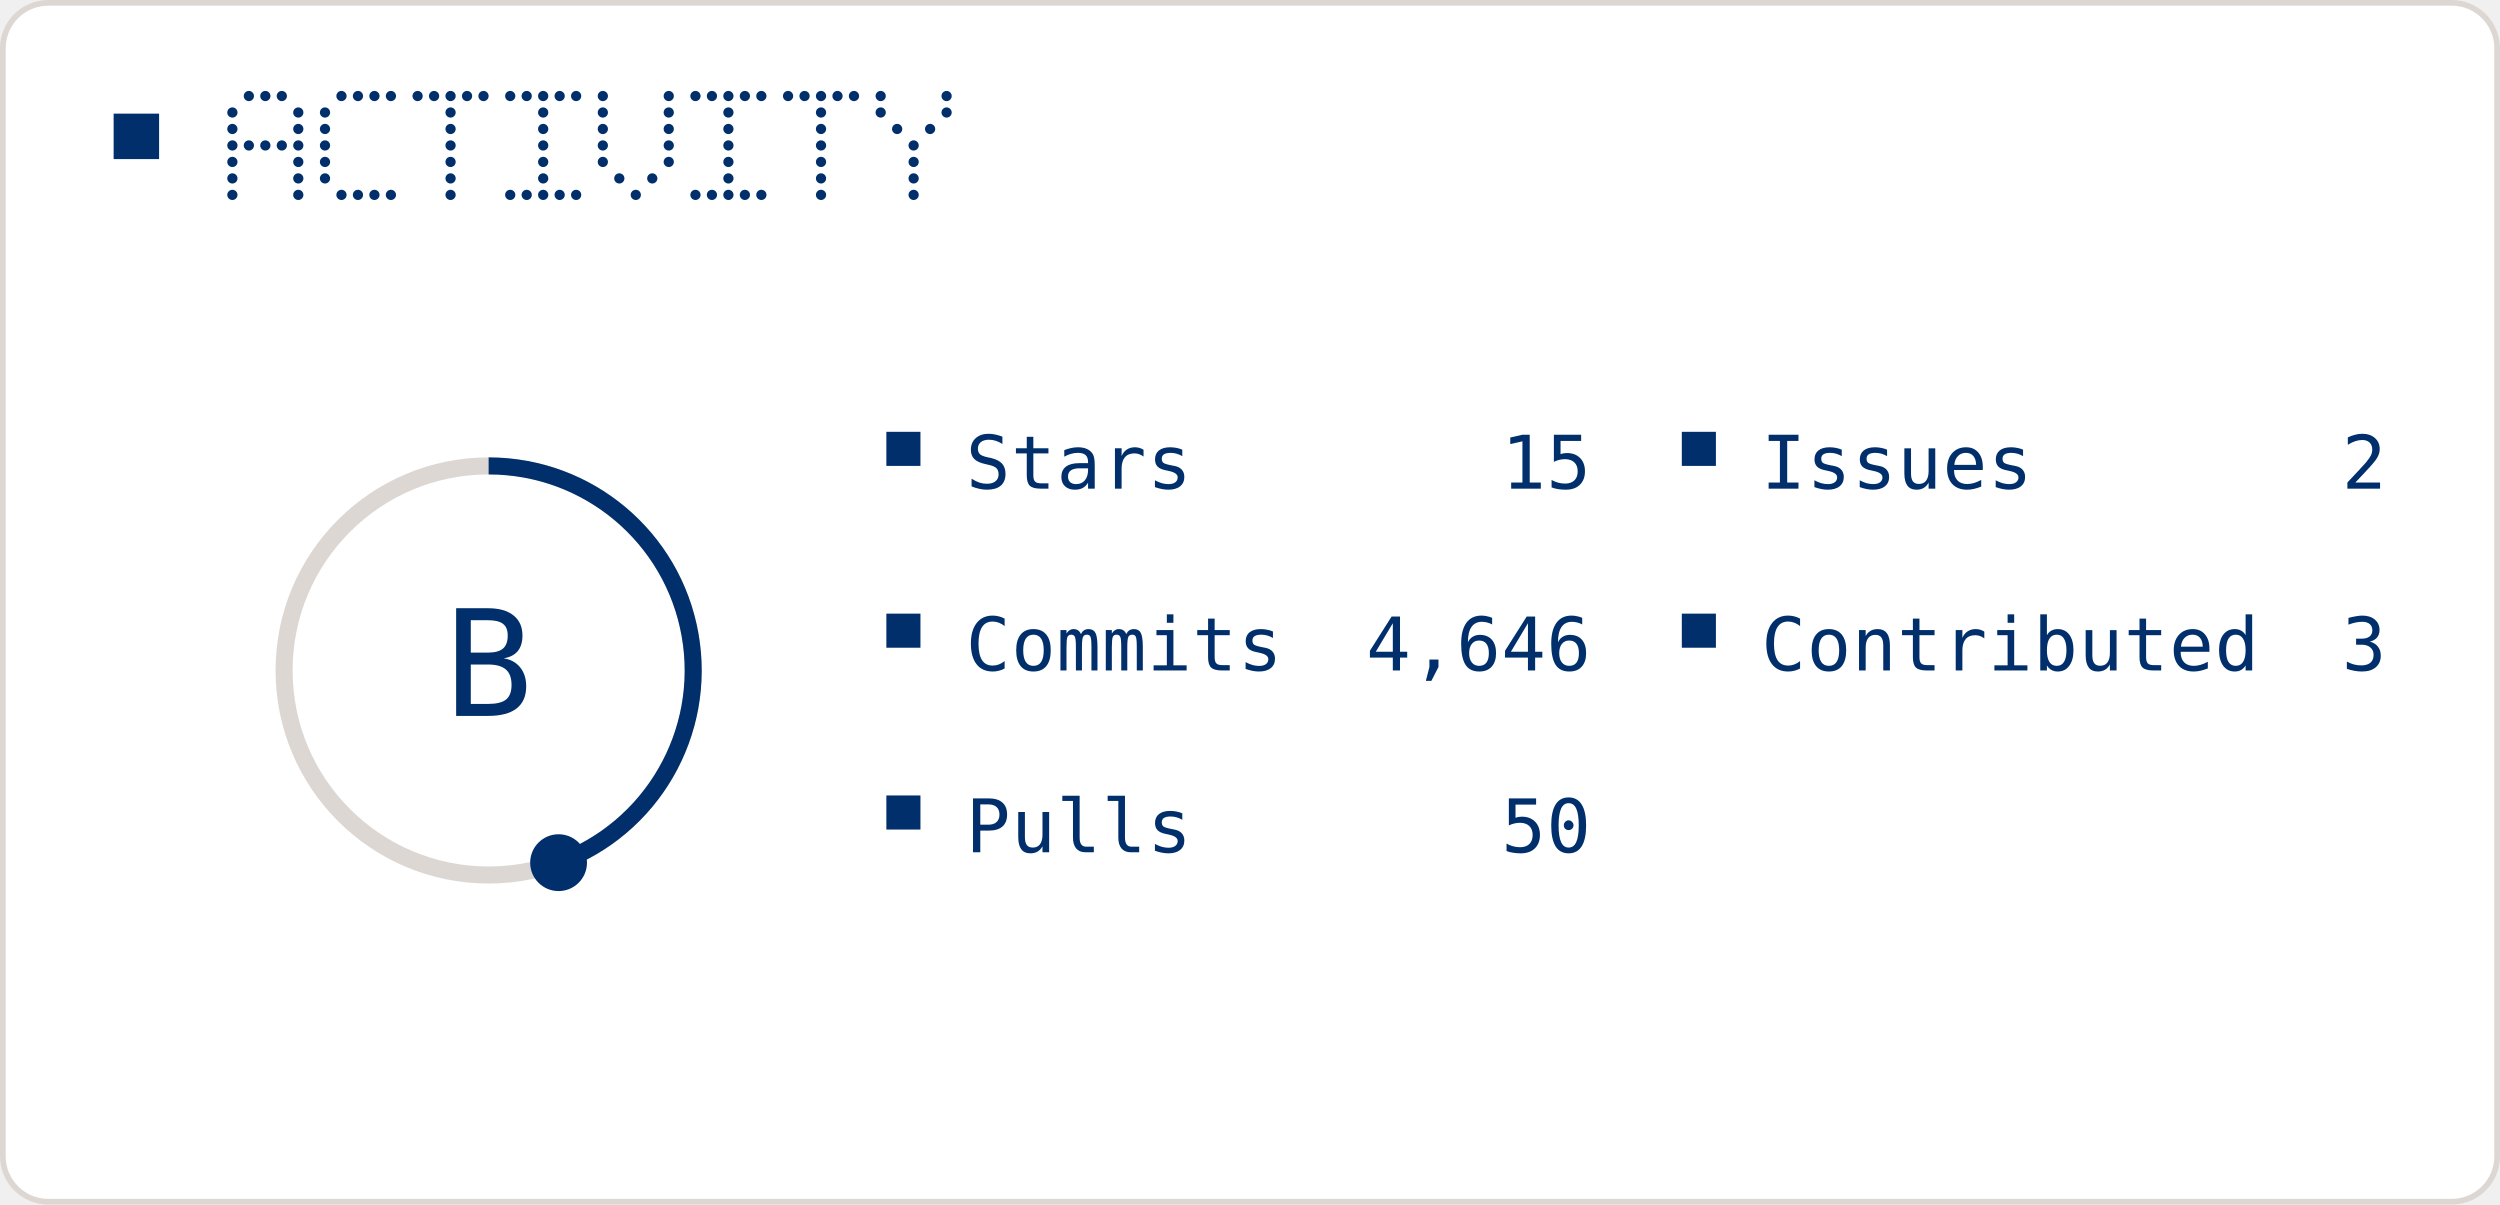
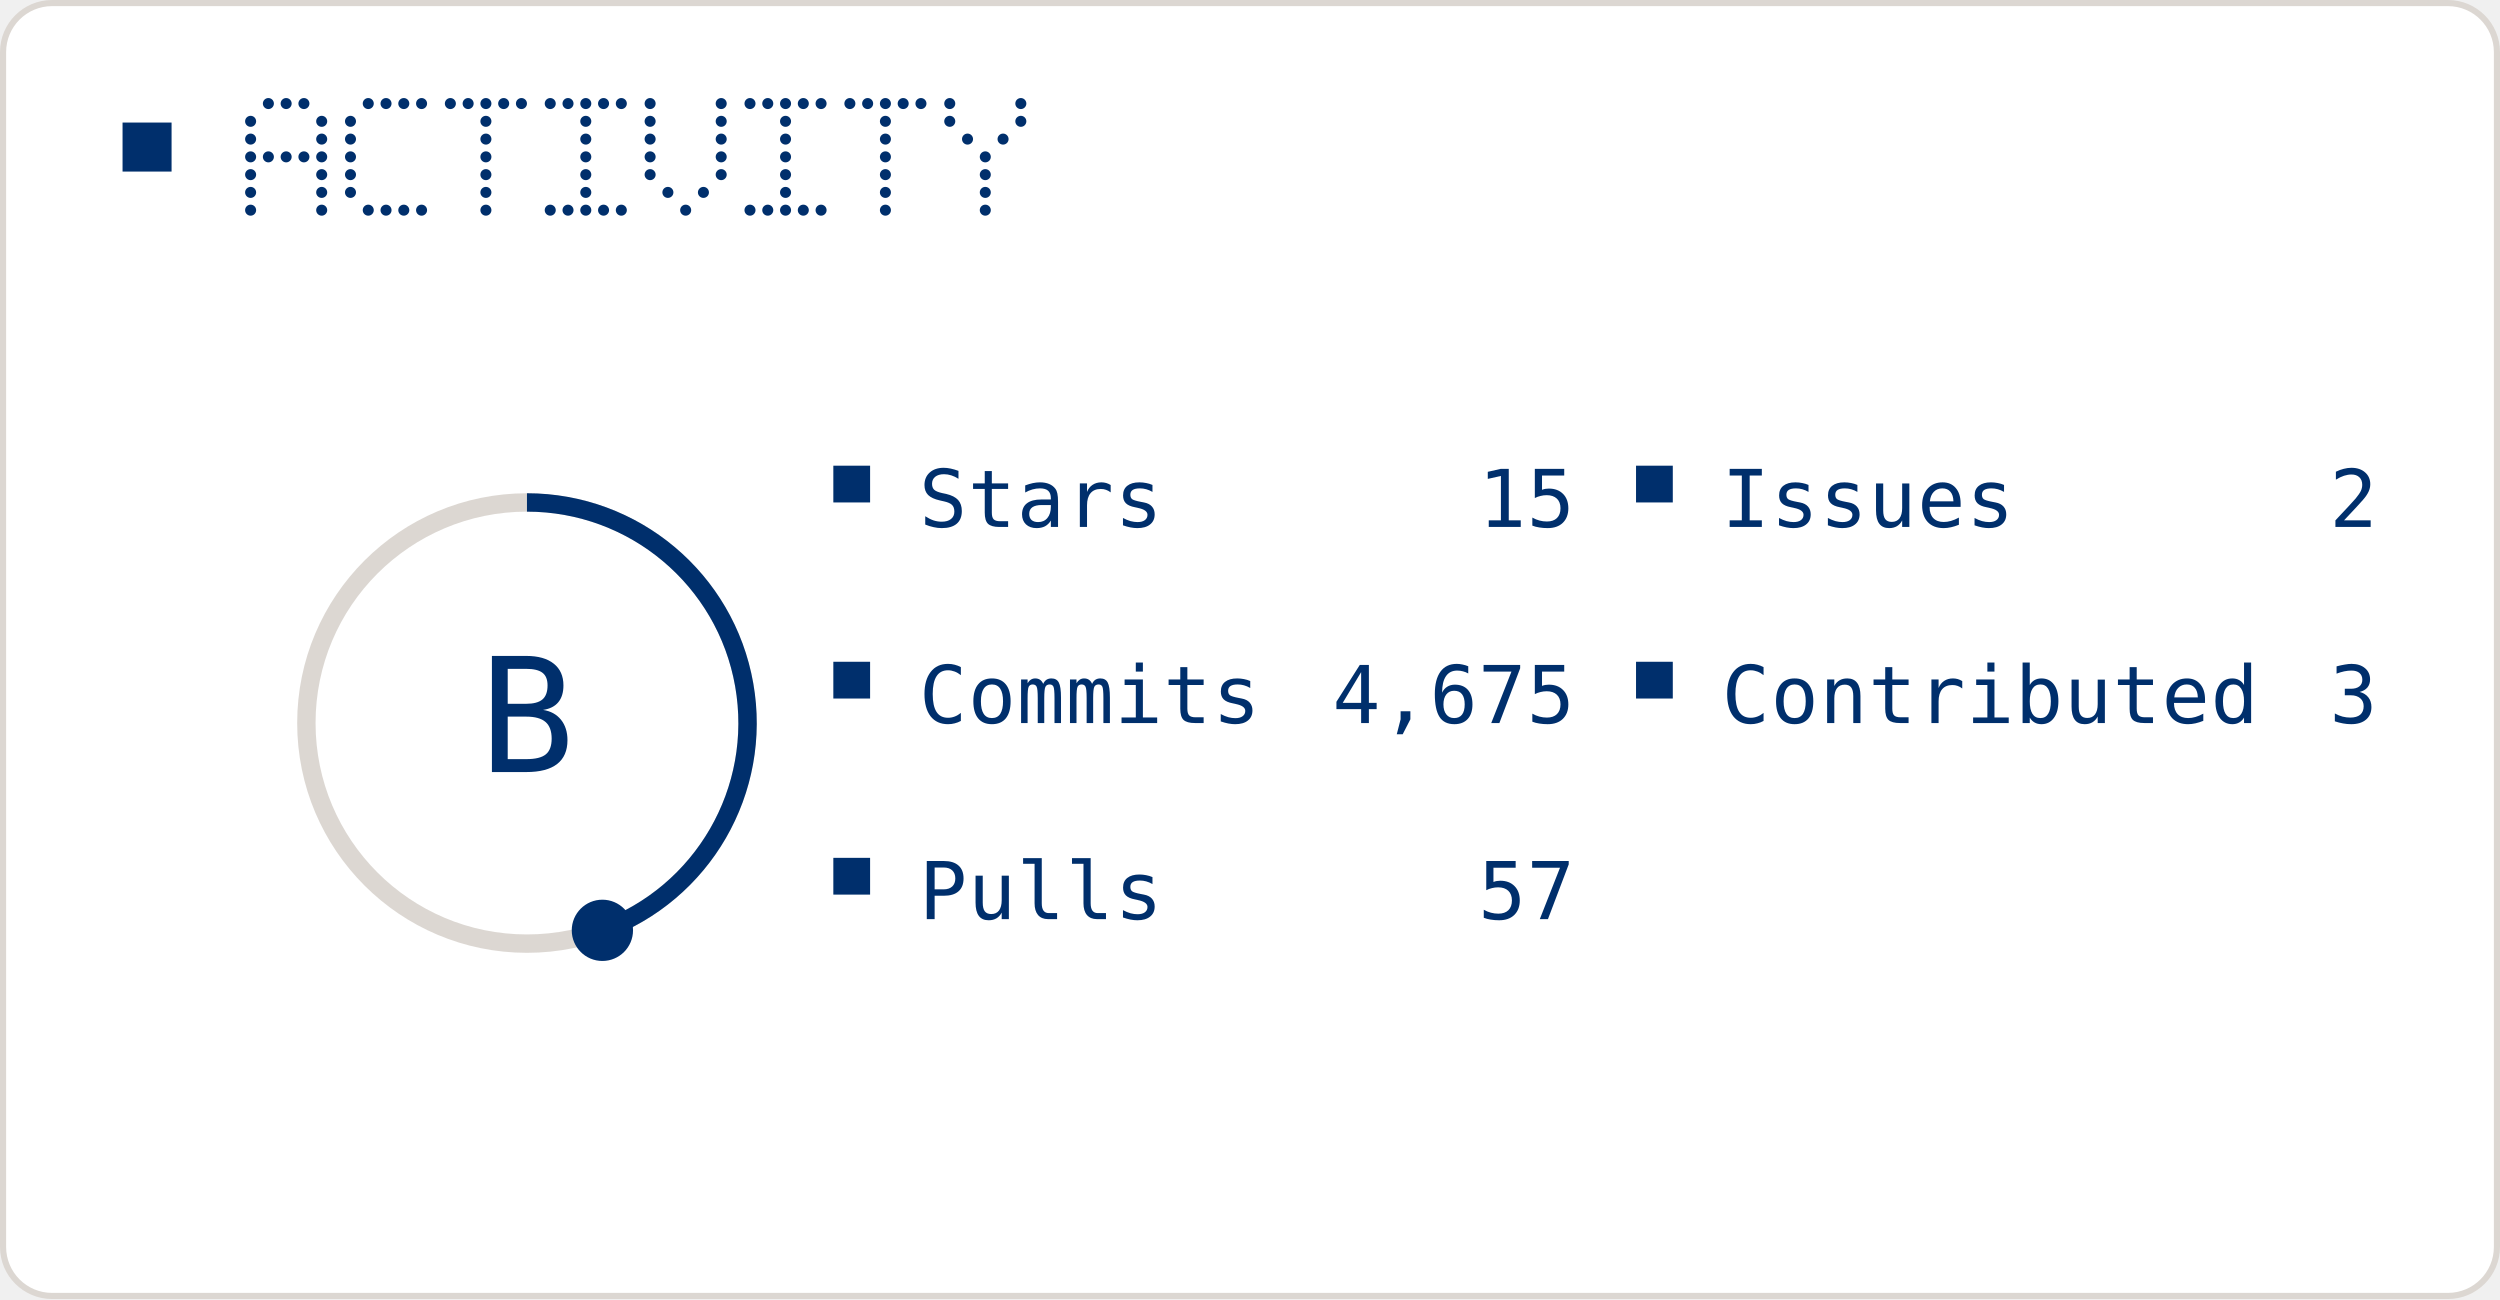
- <svg xmlns="http://www.w3.org/2000/svg" width="440" height="212" viewBox="0 0 440 212" role="img">
-   <rect x="0.5" y="0.5" width="439" height="211" rx="8" fill="#FFFFFF" stroke="#DCD7D2" />
+ <svg xmlns="http://www.w3.org/2000/svg" width="408" height="212" viewBox="0 0 408 212" role="img">
+   <rect x="0.5" y="0.5" width="407" height="211" rx="8" fill="#FFFFFF" stroke="#DCD7D2" />
  <rect x="20" y="20" width="8" height="8" fill="#002F6C" />
  <circle cx="43.8" cy="16.9" r="0.90" fill="#002F6C" />
  <circle cx="46.7" cy="16.9" r="0.90" fill="#002F6C" />
  <circle cx="49.6" cy="16.9" r="0.90" fill="#002F6C" />
  <circle cx="40.9" cy="19.8" r="0.90" fill="#002F6C" />
  <circle cx="52.5" cy="19.8" r="0.90" fill="#002F6C" />
  <circle cx="40.9" cy="22.7" r="0.90" fill="#002F6C" />
  <circle cx="52.5" cy="22.7" r="0.90" fill="#002F6C" />
  <circle cx="40.9" cy="25.6" r="0.90" fill="#002F6C" />
  <circle cx="43.8" cy="25.6" r="0.90" fill="#002F6C" />
  <circle cx="46.7" cy="25.6" r="0.90" fill="#002F6C" />
  <circle cx="49.6" cy="25.6" r="0.90" fill="#002F6C" />
  <circle cx="52.5" cy="25.6" r="0.90" fill="#002F6C" />
  <circle cx="40.9" cy="28.5" r="0.90" fill="#002F6C" />
  <circle cx="52.5" cy="28.5" r="0.90" fill="#002F6C" />
  <circle cx="40.9" cy="31.4" r="0.90" fill="#002F6C" />
  <circle cx="52.5" cy="31.4" r="0.90" fill="#002F6C" />
  <circle cx="40.9" cy="34.3" r="0.90" fill="#002F6C" />
  <circle cx="52.5" cy="34.3" r="0.90" fill="#002F6C" />
  <circle cx="60.1" cy="16.9" r="0.90" fill="#002F6C" />
  <circle cx="63.0" cy="16.9" r="0.90" fill="#002F6C" />
  <circle cx="65.9" cy="16.9" r="0.90" fill="#002F6C" />
  <circle cx="68.8" cy="16.9" r="0.90" fill="#002F6C" />
  <circle cx="57.2" cy="19.8" r="0.90" fill="#002F6C" />
  <circle cx="57.2" cy="22.7" r="0.90" fill="#002F6C" />
  <circle cx="57.2" cy="25.6" r="0.90" fill="#002F6C" />
  <circle cx="57.2" cy="28.5" r="0.90" fill="#002F6C" />
  <circle cx="57.2" cy="31.4" r="0.90" fill="#002F6C" />
  <circle cx="60.1" cy="34.3" r="0.90" fill="#002F6C" />
  <circle cx="63.0" cy="34.3" r="0.90" fill="#002F6C" />
  <circle cx="65.9" cy="34.3" r="0.90" fill="#002F6C" />
  <circle cx="68.8" cy="34.3" r="0.90" fill="#002F6C" />
  <circle cx="73.5" cy="16.9" r="0.90" fill="#002F6C" />
  <circle cx="76.4" cy="16.9" r="0.90" fill="#002F6C" />
  <circle cx="79.3" cy="16.9" r="0.90" fill="#002F6C" />
  <circle cx="82.2" cy="16.9" r="0.90" fill="#002F6C" />
  <circle cx="85.1" cy="16.9" r="0.90" fill="#002F6C" />
  <circle cx="79.3" cy="19.8" r="0.90" fill="#002F6C" />
  <circle cx="79.3" cy="22.7" r="0.90" fill="#002F6C" />
  <circle cx="79.3" cy="25.6" r="0.90" fill="#002F6C" />
  <circle cx="79.3" cy="28.5" r="0.90" fill="#002F6C" />
  <circle cx="79.3" cy="31.4" r="0.90" fill="#002F6C" />
  <circle cx="79.3" cy="34.3" r="0.90" fill="#002F6C" />
  <circle cx="89.8" cy="16.9" r="0.90" fill="#002F6C" />
  <circle cx="92.7" cy="16.9" r="0.90" fill="#002F6C" />
  <circle cx="95.6" cy="16.9" r="0.90" fill="#002F6C" />
  <circle cx="98.5" cy="16.9" r="0.90" fill="#002F6C" />
  <circle cx="101.4" cy="16.9" r="0.90" fill="#002F6C" />
  <circle cx="95.6" cy="19.8" r="0.90" fill="#002F6C" />
  <circle cx="95.6" cy="22.7" r="0.90" fill="#002F6C" />
  <circle cx="95.6" cy="25.6" r="0.90" fill="#002F6C" />
  <circle cx="95.6" cy="28.5" r="0.90" fill="#002F6C" />
  <circle cx="95.6" cy="31.4" r="0.90" fill="#002F6C" />
  <circle cx="89.8" cy="34.3" r="0.90" fill="#002F6C" />
  <circle cx="92.7" cy="34.3" r="0.90" fill="#002F6C" />
  <circle cx="95.6" cy="34.3" r="0.90" fill="#002F6C" />
  <circle cx="98.5" cy="34.3" r="0.90" fill="#002F6C" />
  <circle cx="101.4" cy="34.3" r="0.90" fill="#002F6C" />
  <circle cx="106.1" cy="16.9" r="0.90" fill="#002F6C" />
  <circle cx="117.7" cy="16.9" r="0.90" fill="#002F6C" />
  <circle cx="106.1" cy="19.8" r="0.90" fill="#002F6C" />
  <circle cx="117.7" cy="19.8" r="0.90" fill="#002F6C" />
  <circle cx="106.1" cy="22.7" r="0.90" fill="#002F6C" />
  <circle cx="117.7" cy="22.7" r="0.90" fill="#002F6C" />
  <circle cx="106.1" cy="25.6" r="0.90" fill="#002F6C" />
  <circle cx="117.7" cy="25.6" r="0.90" fill="#002F6C" />
  <circle cx="106.1" cy="28.5" r="0.90" fill="#002F6C" />
  <circle cx="117.7" cy="28.5" r="0.90" fill="#002F6C" />
  <circle cx="109.0" cy="31.4" r="0.90" fill="#002F6C" />
  <circle cx="114.8" cy="31.4" r="0.90" fill="#002F6C" />
  <circle cx="111.9" cy="34.3" r="0.90" fill="#002F6C" />
  <circle cx="122.4" cy="16.9" r="0.90" fill="#002F6C" />
  <circle cx="125.3" cy="16.9" r="0.90" fill="#002F6C" />
  <circle cx="128.2" cy="16.9" r="0.90" fill="#002F6C" />
  <circle cx="131.1" cy="16.9" r="0.90" fill="#002F6C" />
  <circle cx="134.0" cy="16.9" r="0.90" fill="#002F6C" />
  <circle cx="128.2" cy="19.8" r="0.90" fill="#002F6C" />
  <circle cx="128.2" cy="22.7" r="0.90" fill="#002F6C" />
  <circle cx="128.2" cy="25.6" r="0.90" fill="#002F6C" />
  <circle cx="128.2" cy="28.5" r="0.90" fill="#002F6C" />
  <circle cx="128.2" cy="31.4" r="0.90" fill="#002F6C" />
  <circle cx="122.4" cy="34.3" r="0.90" fill="#002F6C" />
  <circle cx="125.3" cy="34.3" r="0.90" fill="#002F6C" />
  <circle cx="128.2" cy="34.3" r="0.90" fill="#002F6C" />
  <circle cx="131.1" cy="34.3" r="0.90" fill="#002F6C" />
  <circle cx="134.0" cy="34.3" r="0.90" fill="#002F6C" />
  <circle cx="138.7" cy="16.9" r="0.90" fill="#002F6C" />
  <circle cx="141.6" cy="16.9" r="0.90" fill="#002F6C" />
  <circle cx="144.5" cy="16.9" r="0.90" fill="#002F6C" />
  <circle cx="147.4" cy="16.9" r="0.90" fill="#002F6C" />
  <circle cx="150.3" cy="16.9" r="0.90" fill="#002F6C" />
  <circle cx="144.5" cy="19.8" r="0.90" fill="#002F6C" />
  <circle cx="144.5" cy="22.7" r="0.90" fill="#002F6C" />
  <circle cx="144.5" cy="25.6" r="0.90" fill="#002F6C" />
  <circle cx="144.5" cy="28.5" r="0.90" fill="#002F6C" />
  <circle cx="144.5" cy="31.4" r="0.90" fill="#002F6C" />
  <circle cx="144.5" cy="34.3" r="0.90" fill="#002F6C" />
  <circle cx="155.0" cy="16.9" r="0.90" fill="#002F6C" />
  <circle cx="166.6" cy="16.9" r="0.90" fill="#002F6C" />
  <circle cx="155.0" cy="19.8" r="0.90" fill="#002F6C" />
  <circle cx="166.6" cy="19.8" r="0.90" fill="#002F6C" />
  <circle cx="157.9" cy="22.7" r="0.90" fill="#002F6C" />
  <circle cx="163.7" cy="22.7" r="0.90" fill="#002F6C" />
  <circle cx="160.8" cy="25.6" r="0.90" fill="#002F6C" />
  <circle cx="160.8" cy="28.5" r="0.90" fill="#002F6C" />
  <circle cx="160.8" cy="31.4" r="0.90" fill="#002F6C" />
  <circle cx="160.8" cy="34.3" r="0.90" fill="#002F6C" />
  <circle cx="86.0" cy="118.0" r="36" fill="none" stroke="#DCD7D2" stroke-width="3" />
  <path d="M 86.00 82.00 A 36 36 0 0 1 98.31 151.83" fill="none" stroke="#002F6C" stroke-width="3" />
  <circle cx="98.31" cy="151.83" r="5" fill="#002F6C" />
  <text x="86" y="126" fill="#002F6C" text-anchor="middle" font-family="ui-monospace, Geist Mono, monospace" font-size="26" letter-spacing="-0.8" dominant-baseline="auto">B</text>
-   <rect x="156" y="76" width="6" height="6" fill="#002F6C" />
-   <text x="170" y="86" fill="#002F6C" text-anchor="start" font-family="ui-monospace, Geist Mono, monospace" font-size="13" letter-spacing="0.15" dominant-baseline="auto">Stars</text>
-   <text x="280.0" y="86" fill="#002F6C" text-anchor="end" font-family="ui-monospace, Geist Mono, monospace" font-size="13" letter-spacing="0.1" dominant-baseline="auto">15</text>
-   <rect x="156" y="108" width="6" height="6" fill="#002F6C" />
-   <text x="170" y="118" fill="#002F6C" text-anchor="start" font-family="ui-monospace, Geist Mono, monospace" font-size="13" letter-spacing="0.15" dominant-baseline="auto">Commits</text>
-   <text x="280.0" y="118" fill="#002F6C" text-anchor="end" font-family="ui-monospace, Geist Mono, monospace" font-size="13" letter-spacing="0.1" dominant-baseline="auto">4,646</text>
-   <rect x="156" y="140" width="6" height="6" fill="#002F6C" />
-   <text x="170" y="150" fill="#002F6C" text-anchor="start" font-family="ui-monospace, Geist Mono, monospace" font-size="13" letter-spacing="0.15" dominant-baseline="auto">Pulls</text>
-   <text x="280.0" y="150" fill="#002F6C" text-anchor="end" font-family="ui-monospace, Geist Mono, monospace" font-size="13" letter-spacing="0.1" dominant-baseline="auto">50</text>
-   <rect x="296.0" y="76" width="6" height="6" fill="#002F6C" />
-   <text x="310.0" y="86" fill="#002F6C" text-anchor="start" font-family="ui-monospace, Geist Mono, monospace" font-size="13" letter-spacing="0.15" dominant-baseline="auto">Issues</text>
-   <text x="420" y="86" fill="#002F6C" text-anchor="end" font-family="ui-monospace, Geist Mono, monospace" font-size="13" letter-spacing="0.1" dominant-baseline="auto">2</text>
-   <rect x="296.0" y="108" width="6" height="6" fill="#002F6C" />
-   <text x="310.0" y="118" fill="#002F6C" text-anchor="start" font-family="ui-monospace, Geist Mono, monospace" font-size="13" letter-spacing="0.15" dominant-baseline="auto">Contributed</text>
-   <text x="420" y="118" fill="#002F6C" text-anchor="end" font-family="ui-monospace, Geist Mono, monospace" font-size="13" letter-spacing="0.1" dominant-baseline="auto">3</text>
+   <rect x="136" y="76" width="6" height="6" fill="#002F6C" />
+   <text x="150" y="86" fill="#002F6C" text-anchor="start" font-family="ui-monospace, Geist Mono, monospace" font-size="13" letter-spacing="0.15" dominant-baseline="auto">Stars</text>
+   <text x="257.0" y="86" fill="#002F6C" text-anchor="end" font-family="ui-monospace, Geist Mono, monospace" font-size="13" letter-spacing="0.1" dominant-baseline="auto">15</text>
+   <rect x="136" y="108" width="6" height="6" fill="#002F6C" />
+   <text x="150" y="118" fill="#002F6C" text-anchor="start" font-family="ui-monospace, Geist Mono, monospace" font-size="13" letter-spacing="0.15" dominant-baseline="auto">Commits</text>
+   <text x="257.0" y="118" fill="#002F6C" text-anchor="end" font-family="ui-monospace, Geist Mono, monospace" font-size="13" letter-spacing="0.1" dominant-baseline="auto">4,675</text>
+   <rect x="136" y="140" width="6" height="6" fill="#002F6C" />
+   <text x="150" y="150" fill="#002F6C" text-anchor="start" font-family="ui-monospace, Geist Mono, monospace" font-size="13" letter-spacing="0.15" dominant-baseline="auto">Pulls</text>
+   <text x="257.0" y="150" fill="#002F6C" text-anchor="end" font-family="ui-monospace, Geist Mono, monospace" font-size="13" letter-spacing="0.1" dominant-baseline="auto">57</text>
+   <rect x="267.0" y="76" width="6" height="6" fill="#002F6C" />
+   <text x="281.0" y="86" fill="#002F6C" text-anchor="start" font-family="ui-monospace, Geist Mono, monospace" font-size="13" letter-spacing="0.15" dominant-baseline="auto">Issues</text>
+   <text x="388" y="86" fill="#002F6C" text-anchor="end" font-family="ui-monospace, Geist Mono, monospace" font-size="13" letter-spacing="0.1" dominant-baseline="auto">2</text>
+   <rect x="267.0" y="108" width="6" height="6" fill="#002F6C" />
+   <text x="281.0" y="118" fill="#002F6C" text-anchor="start" font-family="ui-monospace, Geist Mono, monospace" font-size="13" letter-spacing="0.15" dominant-baseline="auto">Contributed</text>
+   <text x="388" y="118" fill="#002F6C" text-anchor="end" font-family="ui-monospace, Geist Mono, monospace" font-size="13" letter-spacing="0.1" dominant-baseline="auto">3</text>
</svg>
